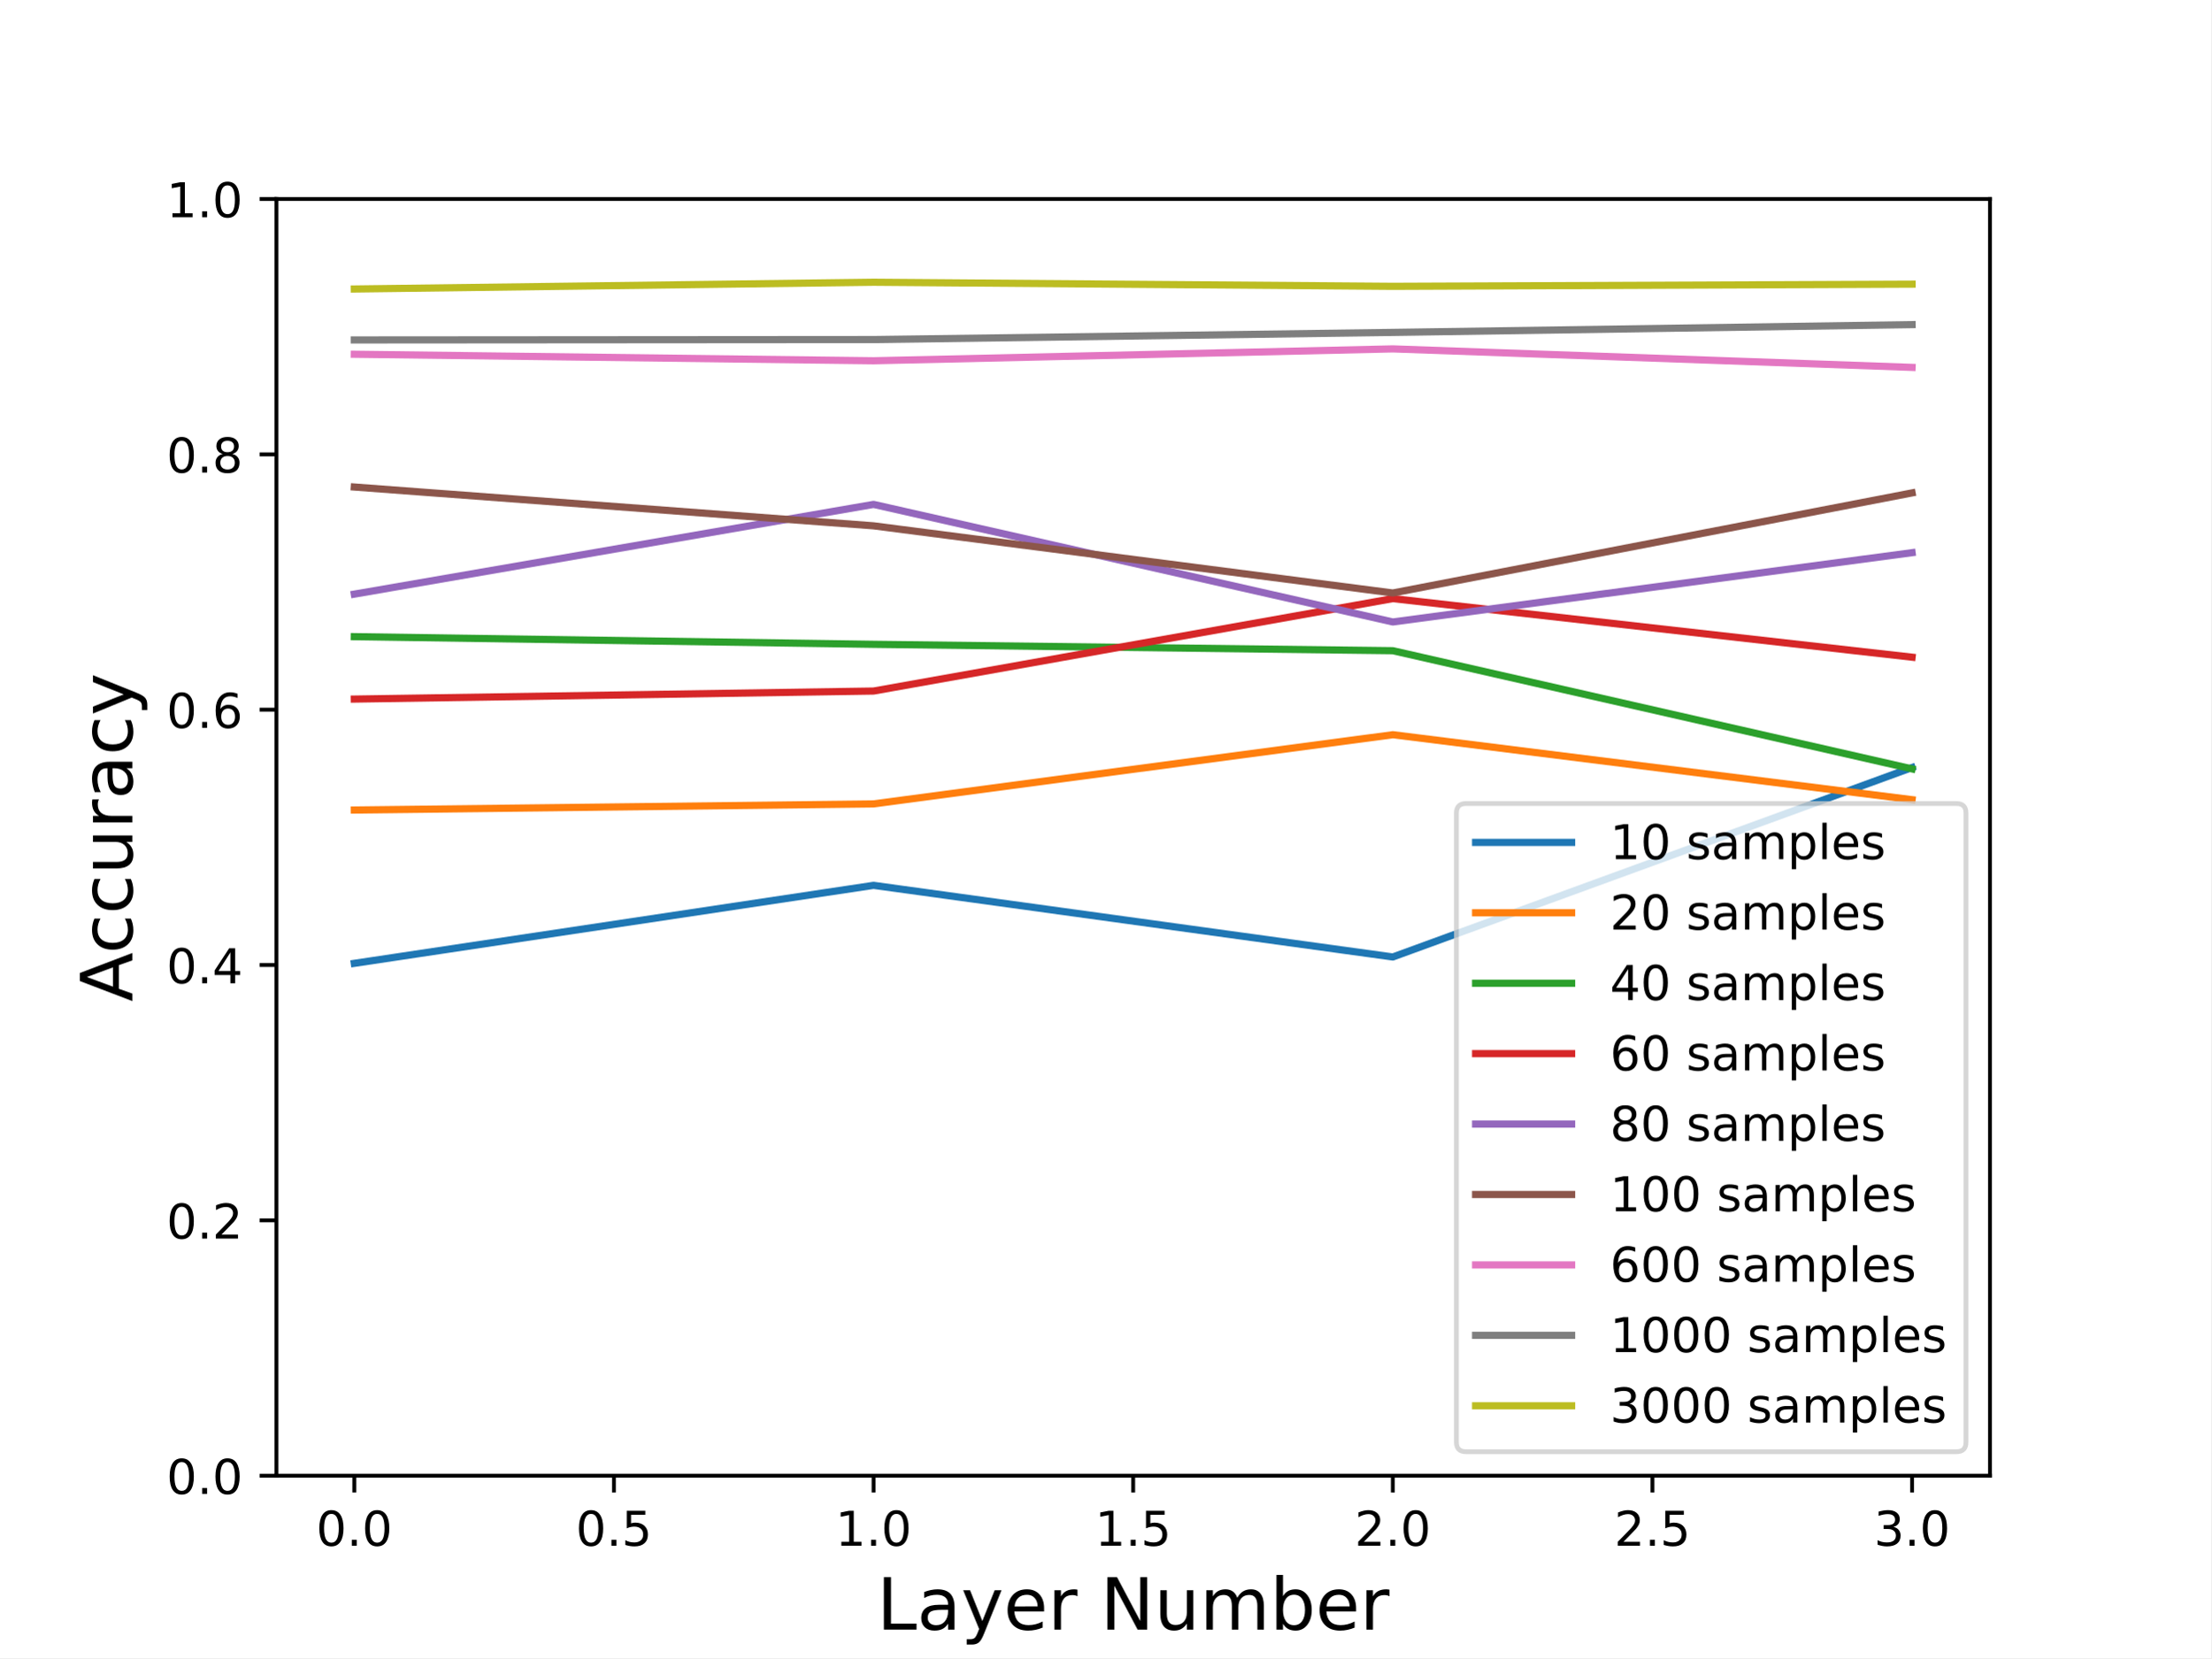
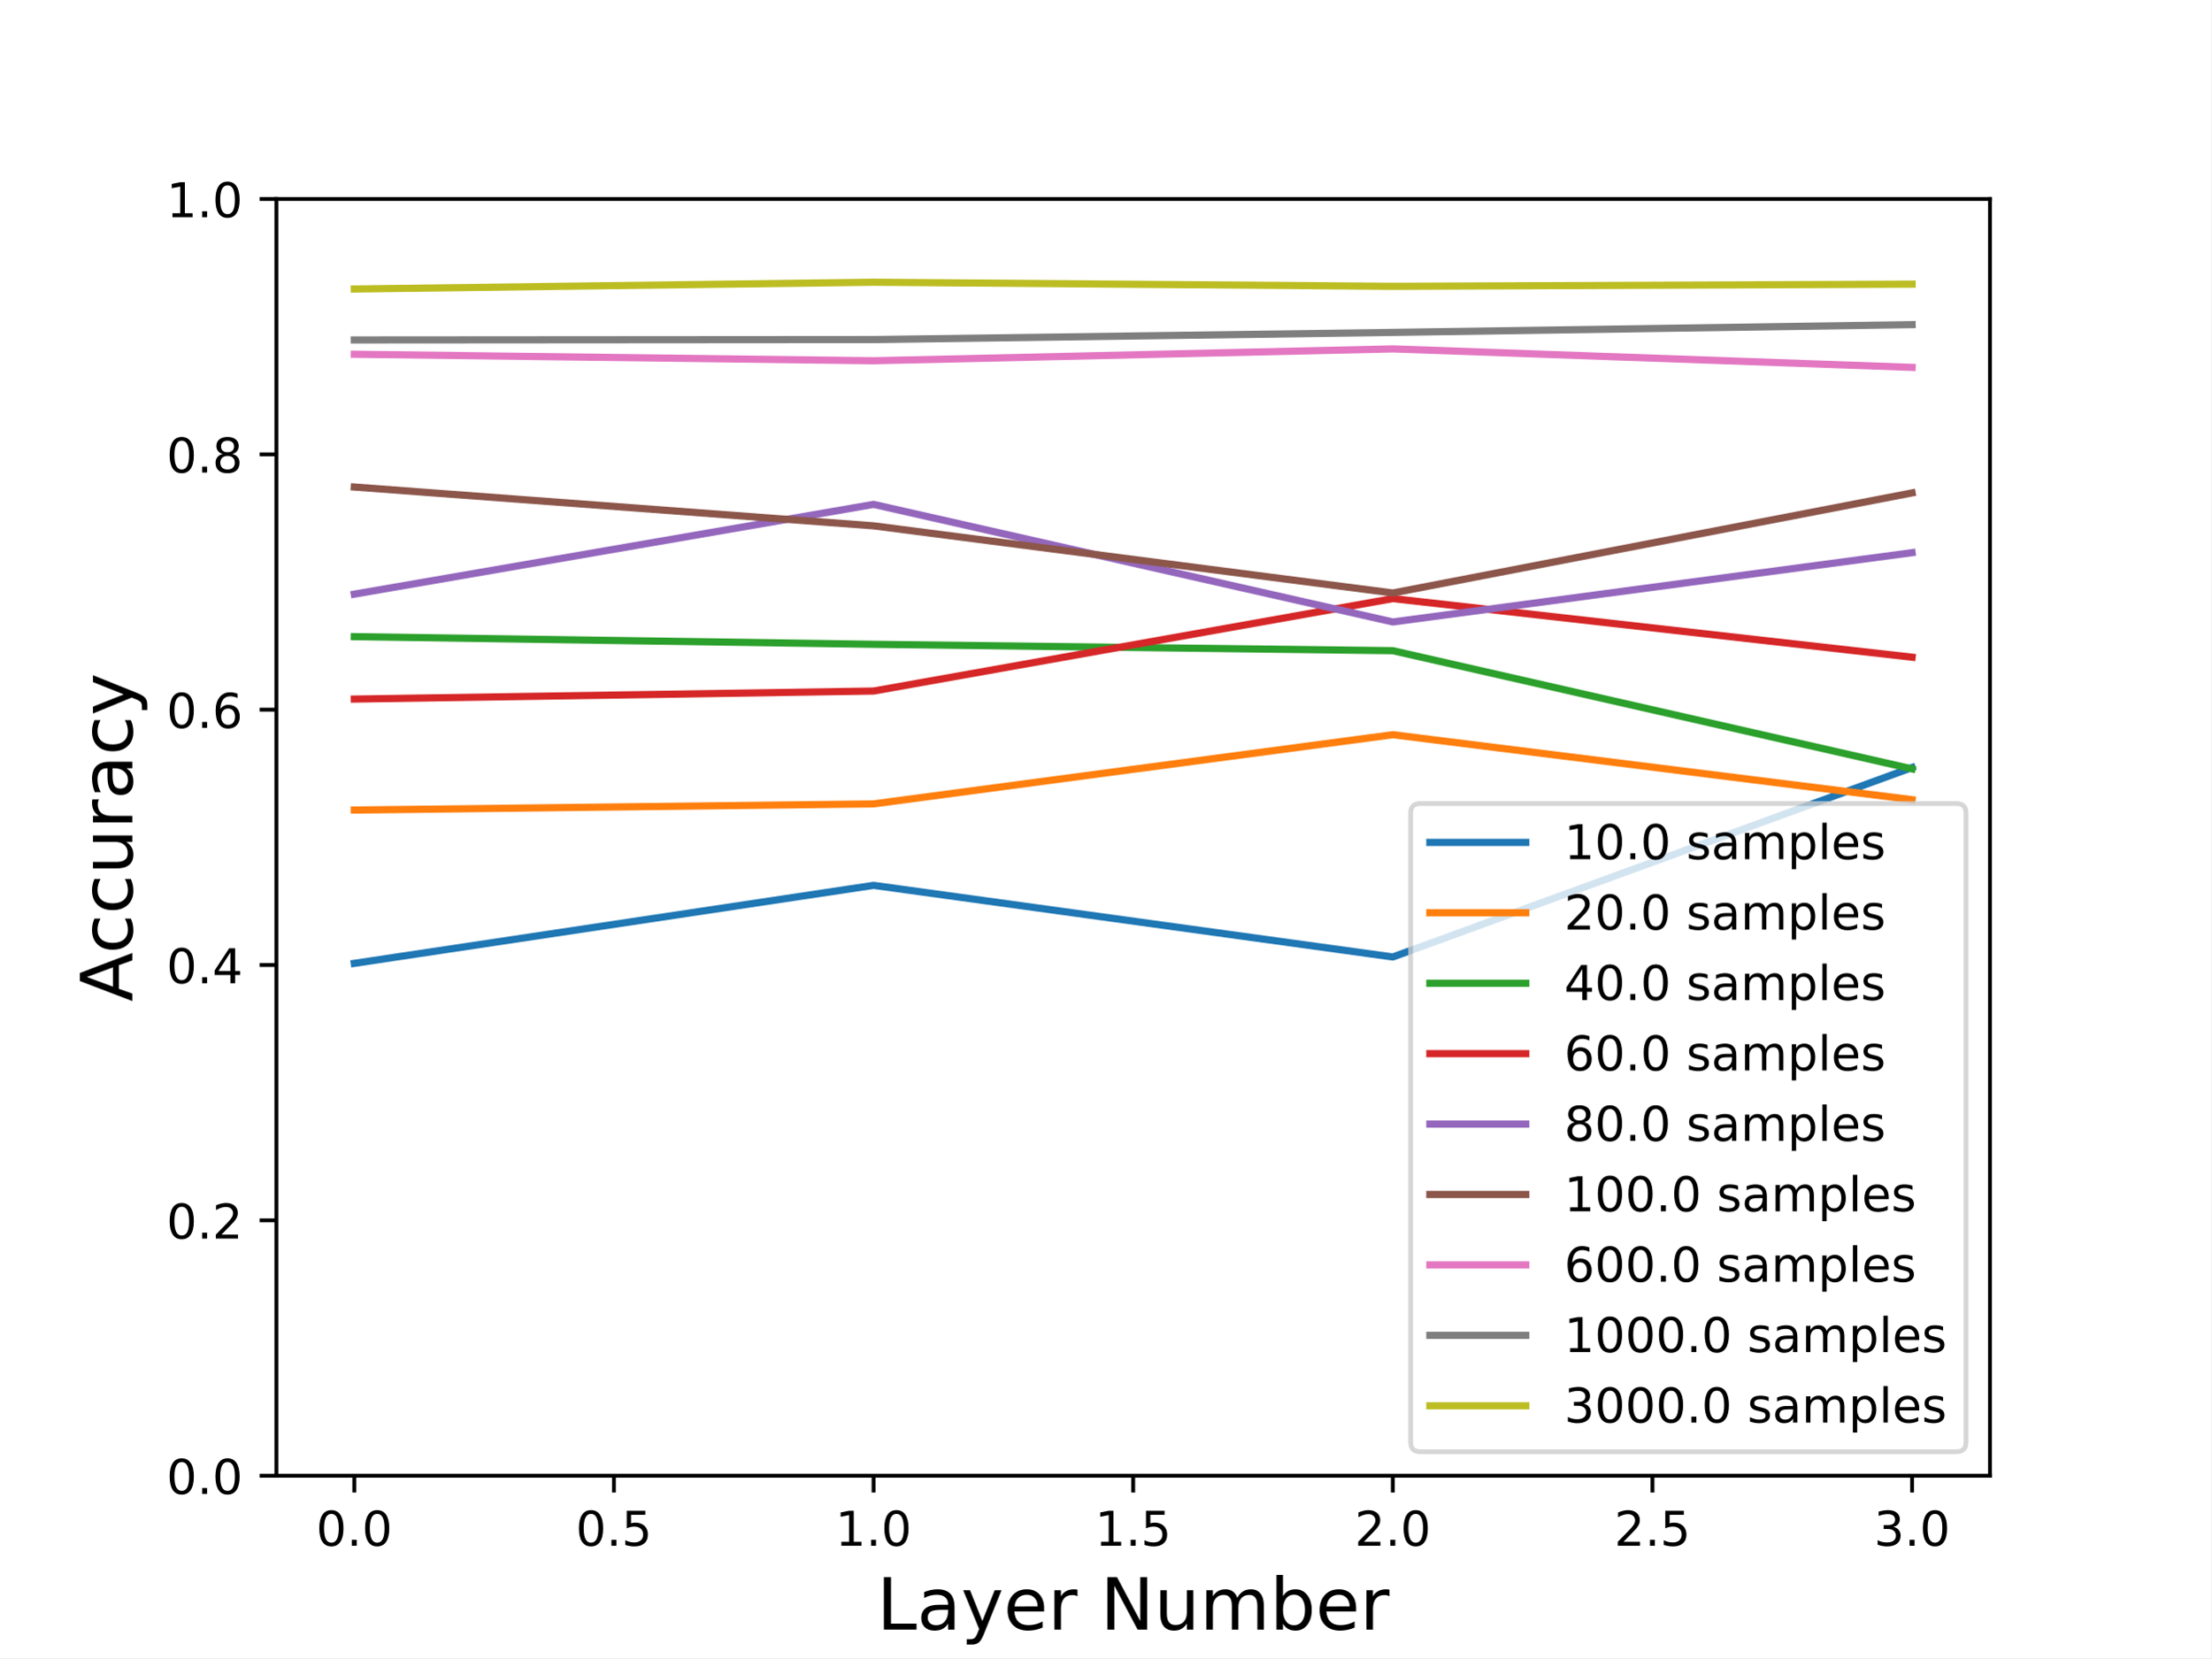
<svg xmlns="http://www.w3.org/2000/svg" xmlns:xlink="http://www.w3.org/1999/xlink" height="345.6pt" version="1.1" viewBox="0 0 460.8 345.6" width="460.8pt">
  <defs>
    <style type="text/css">*{stroke-linecap:butt;stroke-linejoin:round;}</style>
  </defs>
  <g id="figure_1">
    <g id="patch_1">
      <path d="M 0 345.6  L 460.8 345.6  L 460.8 0  L 0 0  z " style="fill:#ffffff;" />
    </g>
    <g id="axes_1">
      <g id="patch_2">
        <path d="M 57.6 307.584  L 414.72 307.584  L 414.72 41.472  L 57.6 41.472  z " style="fill:#ffffff;" />
      </g>
      <g id="matplotlib.axis_1">
        <g id="xtick_1">
          <g id="line2d_1">
            <defs>
-               <path d="M 0 0  L 0 3.5  " id="m802474b067" style="stroke:#000000;stroke-width:0.8;" />
+               <path d="M 0 0  L 0 3.5  " id="m9612e6f8e9" style="stroke:#000000;stroke-width:0.8;" />
            </defs>
            <g>
-               <use style="stroke:#000000;stroke-width:0.8;" x="73.833" xlink:href="#m802474b067" y="307.584" />
+               <use style="stroke:#000000;stroke-width:0.8;" x="73.833" xlink:href="#m9612e6f8e9" y="307.584" />
            </g>
          </g>
          <g id="text_1">
            <g transform="translate(65.88116 322.1824)scale(0.1 -0.1)">
              <defs>
                <path d="M 2034 4250  Q 1547 4250 1301 3770  Q 1056 3291 1056 2328  Q 1056 1369 1301 889  Q 1547 409 2034 409  Q 2525 409 2770 889  Q 3016 1369 3016 2328  Q 3016 3291 2770 3770  Q 2525 4250 2034 4250  z M 2034 4750  Q 2819 4750 3233 4129  Q 3647 3509 3647 2328  Q 3647 1150 3233 529  Q 2819 -91 2034 -91  Q 1250 -91 836 529  Q 422 1150 422 2328  Q 422 3509 836 4129  Q 1250 4750 2034 4750  z " id="DejaVuSans-30" transform="scale(0.015625)" />
                <path d="M 684 794  L 1344 794  L 1344 0  L 684 0  L 684 794  z " id="DejaVuSans-2e" transform="scale(0.015625)" />
              </defs>
              <use xlink:href="#DejaVuSans-30" />
              <use x="63.623" xlink:href="#DejaVuSans-2e" />
              <use x="95.41" xlink:href="#DejaVuSans-30" />
            </g>
          </g>
        </g>
        <g id="xtick_2">
          <g id="line2d_2">
            <g>
-               <use style="stroke:#000000;stroke-width:0.8;" x="127.942" xlink:href="#m802474b067" y="307.584" />
+               <use style="stroke:#000000;stroke-width:0.8;" x="127.942" xlink:href="#m9612e6f8e9" y="307.584" />
            </g>
          </g>
          <g id="text_2">
            <g transform="translate(119.9903 322.1824)scale(0.1 -0.1)">
              <defs>
                <path d="M 691 4666  L 3169 4666  L 3169 4134  L 1269 4134  L 1269 2991  Q 1406 3038 1543 3061  Q 1681 3084 1819 3084  Q 2600 3084 3056 2656  Q 3513 2228 3513 1497  Q 3513 744 3044 326  Q 2575 -91 1722 -91  Q 1428 -91 1123 -41  Q 819 9 494 109  L 494 744  Q 775 591 1075 516  Q 1375 441 1709 441  Q 2250 441 2565 725  Q 2881 1009 2881 1497  Q 2881 1984 2565 2268  Q 2250 2553 1709 2553  Q 1456 2553 1204 2497  Q 953 2441 691 2322  L 691 4666  z " id="DejaVuSans-35" transform="scale(0.015625)" />
              </defs>
              <use xlink:href="#DejaVuSans-30" />
              <use x="63.623" xlink:href="#DejaVuSans-2e" />
              <use x="95.41" xlink:href="#DejaVuSans-35" />
            </g>
          </g>
        </g>
        <g id="xtick_3">
          <g id="line2d_3">
            <g>
-               <use style="stroke:#000000;stroke-width:0.8;" x="182.051" xlink:href="#m802474b067" y="307.584" />
+               <use style="stroke:#000000;stroke-width:0.8;" x="182.051" xlink:href="#m9612e6f8e9" y="307.584" />
            </g>
          </g>
          <g id="text_3">
            <g transform="translate(174.0993 322.1824)scale(0.1 -0.1)">
              <defs>
                <path d="M 794 531  L 1825 531  L 1825 4091  L 703 3866  L 703 4441  L 1819 4666  L 2450 4666  L 2450 531  L 3481 531  L 3481 0  L 794 0  L 794 531  z " id="DejaVuSans-31" transform="scale(0.015625)" />
              </defs>
              <use xlink:href="#DejaVuSans-31" />
              <use x="63.623" xlink:href="#DejaVuSans-2e" />
              <use x="95.41" xlink:href="#DejaVuSans-30" />
            </g>
          </g>
        </g>
        <g id="xtick_4">
          <g id="line2d_4">
            <g>
-               <use style="stroke:#000000;stroke-width:0.8;" x="236.16" xlink:href="#m802474b067" y="307.584" />
+               <use style="stroke:#000000;stroke-width:0.8;" x="236.16" xlink:href="#m9612e6f8e9" y="307.584" />
            </g>
          </g>
          <g id="text_4">
            <g transform="translate(228.2084 322.1824)scale(0.1 -0.1)">
              <use xlink:href="#DejaVuSans-31" />
              <use x="63.623" xlink:href="#DejaVuSans-2e" />
              <use x="95.41" xlink:href="#DejaVuSans-35" />
            </g>
          </g>
        </g>
        <g id="xtick_5">
          <g id="line2d_5">
            <g>
-               <use style="stroke:#000000;stroke-width:0.8;" x="290.269" xlink:href="#m802474b067" y="307.584" />
+               <use style="stroke:#000000;stroke-width:0.8;" x="290.269" xlink:href="#m9612e6f8e9" y="307.584" />
            </g>
          </g>
          <g id="text_5">
            <g transform="translate(282.3175 322.1824)scale(0.1 -0.1)">
              <defs>
                <path d="M 1228 531  L 3431 531  L 3431 0  L 469 0  L 469 531  Q 828 903 1448 1529  Q 2069 2156 2228 2338  Q 2531 2678 2651 2914  Q 2772 3150 2772 3378  Q 2772 3750 2511 3984  Q 2250 4219 1831 4219  Q 1534 4219 1204 4116  Q 875 4013 500 3803  L 500 4441  Q 881 4594 1212 4672  Q 1544 4750 1819 4750  Q 2544 4750 2975 4387  Q 3406 4025 3406 3419  Q 3406 3131 3298 2873  Q 3191 2616 2906 2266  Q 2828 2175 2409 1742  Q 1991 1309 1228 531  z " id="DejaVuSans-32" transform="scale(0.015625)" />
              </defs>
              <use xlink:href="#DejaVuSans-32" />
              <use x="63.623" xlink:href="#DejaVuSans-2e" />
              <use x="95.41" xlink:href="#DejaVuSans-30" />
            </g>
          </g>
        </g>
        <g id="xtick_6">
          <g id="line2d_6">
            <g>
-               <use style="stroke:#000000;stroke-width:0.8;" x="344.378" xlink:href="#m802474b067" y="307.584" />
+               <use style="stroke:#000000;stroke-width:0.8;" x="344.378" xlink:href="#m9612e6f8e9" y="307.584" />
            </g>
          </g>
          <g id="text_6">
            <g transform="translate(336.4266 322.1824)scale(0.1 -0.1)">
              <use xlink:href="#DejaVuSans-32" />
              <use x="63.623" xlink:href="#DejaVuSans-2e" />
              <use x="95.41" xlink:href="#DejaVuSans-35" />
            </g>
          </g>
        </g>
        <g id="xtick_7">
          <g id="line2d_7">
            <g>
-               <use style="stroke:#000000;stroke-width:0.8;" x="398.487" xlink:href="#m802474b067" y="307.584" />
+               <use style="stroke:#000000;stroke-width:0.8;" x="398.487" xlink:href="#m9612e6f8e9" y="307.584" />
            </g>
          </g>
          <g id="text_7">
            <g transform="translate(390.5357 322.1824)scale(0.1 -0.1)">
              <defs>
                <path d="M 2597 2516  Q 3050 2419 3304 2112  Q 3559 1806 3559 1356  Q 3559 666 3084 287  Q 2609 -91 1734 -91  Q 1441 -91 1130 -33  Q 819 25 488 141  L 488 750  Q 750 597 1062 519  Q 1375 441 1716 441  Q 2309 441 2620 675  Q 2931 909 2931 1356  Q 2931 1769 2642 2001  Q 2353 2234 1838 2234  L 1294 2234  L 1294 2753  L 1863 2753  Q 2328 2753 2575 2939  Q 2822 3125 2822 3475  Q 2822 3834 2567 4026  Q 2313 4219 1838 4219  Q 1578 4219 1281 4162  Q 984 4106 628 3988  L 628 4550  Q 988 4650 1302 4700  Q 1616 4750 1894 4750  Q 2613 4750 3031 4423  Q 3450 4097 3450 3541  Q 3450 3153 3228 2886  Q 3006 2619 2597 2516  z " id="DejaVuSans-33" transform="scale(0.015625)" />
              </defs>
              <use xlink:href="#DejaVuSans-33" />
              <use x="63.623" xlink:href="#DejaVuSans-2e" />
              <use x="95.41" xlink:href="#DejaVuSans-30" />
            </g>
          </g>
        </g>
        <g id="text_8">
          <g transform="translate(182.7354 339.6598)scale(0.15 -0.15)">
            <defs>
              <path d="M 628 4666  L 1259 4666  L 1259 531  L 3531 531  L 3531 0  L 628 0  L 628 4666  z " id="DejaVuSans-4c" transform="scale(0.015625)" />
              <path d="M 2194 1759  Q 1497 1759 1228 1600  Q 959 1441 959 1056  Q 959 750 1161 570  Q 1363 391 1709 391  Q 2188 391 2477 730  Q 2766 1069 2766 1631  L 2766 1759  L 2194 1759  z M 3341 1997  L 3341 0  L 2766 0  L 2766 531  Q 2569 213 2275 61  Q 1981 -91 1556 -91  Q 1019 -91 701 211  Q 384 513 384 1019  Q 384 1609 779 1909  Q 1175 2209 1959 2209  L 2766 2209  L 2766 2266  Q 2766 2663 2505 2880  Q 2244 3097 1772 3097  Q 1472 3097 1187 3025  Q 903 2953 641 2809  L 641 3341  Q 956 3463 1253 3523  Q 1550 3584 1831 3584  Q 2591 3584 2966 3190  Q 3341 2797 3341 1997  z " id="DejaVuSans-61" transform="scale(0.015625)" />
              <path d="M 2059 -325  Q 1816 -950 1584 -1140  Q 1353 -1331 966 -1331  L 506 -1331  L 506 -850  L 844 -850  Q 1081 -850 1212 -737  Q 1344 -625 1503 -206  L 1606 56  L 191 3500  L 800 3500  L 1894 763  L 2988 3500  L 3597 3500  L 2059 -325  z " id="DejaVuSans-79" transform="scale(0.015625)" />
              <path d="M 3597 1894  L 3597 1613  L 953 1613  Q 991 1019 1311 708  Q 1631 397 2203 397  Q 2534 397 2845 478  Q 3156 559 3463 722  L 3463 178  Q 3153 47 2828 -22  Q 2503 -91 2169 -91  Q 1331 -91 842 396  Q 353 884 353 1716  Q 353 2575 817 3079  Q 1281 3584 2069 3584  Q 2775 3584 3186 3129  Q 3597 2675 3597 1894  z M 3022 2063  Q 3016 2534 2758 2815  Q 2500 3097 2075 3097  Q 1594 3097 1305 2825  Q 1016 2553 972 2059  L 3022 2063  z " id="DejaVuSans-65" transform="scale(0.015625)" />
              <path d="M 2631 2963  Q 2534 3019 2420 3045  Q 2306 3072 2169 3072  Q 1681 3072 1420 2755  Q 1159 2438 1159 1844  L 1159 0  L 581 0  L 581 3500  L 1159 3500  L 1159 2956  Q 1341 3275 1631 3429  Q 1922 3584 2338 3584  Q 2397 3584 2469 3576  Q 2541 3569 2628 3553  L 2631 2963  z " id="DejaVuSans-72" transform="scale(0.015625)" />
              <path id="DejaVuSans-20" transform="scale(0.015625)" />
              <path d="M 628 4666  L 1478 4666  L 3547 763  L 3547 4666  L 4159 4666  L 4159 0  L 3309 0  L 1241 3903  L 1241 0  L 628 0  L 628 4666  z " id="DejaVuSans-4e" transform="scale(0.015625)" />
              <path d="M 544 1381  L 544 3500  L 1119 3500  L 1119 1403  Q 1119 906 1312 657  Q 1506 409 1894 409  Q 2359 409 2629 706  Q 2900 1003 2900 1516  L 2900 3500  L 3475 3500  L 3475 0  L 2900 0  L 2900 538  Q 2691 219 2414 64  Q 2138 -91 1772 -91  Q 1169 -91 856 284  Q 544 659 544 1381  z M 1991 3584  L 1991 3584  z " id="DejaVuSans-75" transform="scale(0.015625)" />
              <path d="M 3328 2828  Q 3544 3216 3844 3400  Q 4144 3584 4550 3584  Q 5097 3584 5394 3201  Q 5691 2819 5691 2113  L 5691 0  L 5113 0  L 5113 2094  Q 5113 2597 4934 2840  Q 4756 3084 4391 3084  Q 3944 3084 3684 2787  Q 3425 2491 3425 1978  L 3425 0  L 2847 0  L 2847 2094  Q 2847 2600 2669 2842  Q 2491 3084 2119 3084  Q 1678 3084 1418 2786  Q 1159 2488 1159 1978  L 1159 0  L 581 0  L 581 3500  L 1159 3500  L 1159 2956  Q 1356 3278 1631 3431  Q 1906 3584 2284 3584  Q 2666 3584 2933 3390  Q 3200 3197 3328 2828  z " id="DejaVuSans-6d" transform="scale(0.015625)" />
              <path d="M 3116 1747  Q 3116 2381 2855 2742  Q 2594 3103 2138 3103  Q 1681 3103 1420 2742  Q 1159 2381 1159 1747  Q 1159 1113 1420 752  Q 1681 391 2138 391  Q 2594 391 2855 752  Q 3116 1113 3116 1747  z M 1159 2969  Q 1341 3281 1617 3432  Q 1894 3584 2278 3584  Q 2916 3584 3314 3078  Q 3713 2572 3713 1747  Q 3713 922 3314 415  Q 2916 -91 2278 -91  Q 1894 -91 1617 61  Q 1341 213 1159 525  L 1159 0  L 581 0  L 581 4863  L 1159 4863  L 1159 2969  z " id="DejaVuSans-62" transform="scale(0.015625)" />
            </defs>
            <use xlink:href="#DejaVuSans-4c" />
            <use x="55.713" xlink:href="#DejaVuSans-61" />
            <use x="116.992" xlink:href="#DejaVuSans-79" />
            <use x="176.172" xlink:href="#DejaVuSans-65" />
            <use x="237.695" xlink:href="#DejaVuSans-72" />
            <use x="278.809" xlink:href="#DejaVuSans-20" />
            <use x="310.596" xlink:href="#DejaVuSans-4e" />
            <use x="385.4" xlink:href="#DejaVuSans-75" />
            <use x="448.779" xlink:href="#DejaVuSans-6d" />
            <use x="546.191" xlink:href="#DejaVuSans-62" />
            <use x="609.668" xlink:href="#DejaVuSans-65" />
            <use x="671.191" xlink:href="#DejaVuSans-72" />
          </g>
        </g>
      </g>
      <g id="matplotlib.axis_2">
        <g id="ytick_1">
          <g id="line2d_8">
            <defs>
-               <path d="M 0 0  L -3.5 0  " id="m8d16a98397" style="stroke:#000000;stroke-width:0.8;" />
+               <path d="M 0 0  L -3.5 0  " id="me370190256" style="stroke:#000000;stroke-width:0.8;" />
            </defs>
            <g>
-               <use style="stroke:#000000;stroke-width:0.8;" x="57.6" xlink:href="#m8d16a98397" y="307.584" />
+               <use style="stroke:#000000;stroke-width:0.8;" x="57.6" xlink:href="#me370190256" y="307.584" />
            </g>
          </g>
          <g id="text_9">
            <g transform="translate(34.69687 311.3832)scale(0.1 -0.1)">
              <use xlink:href="#DejaVuSans-30" />
              <use x="63.623" xlink:href="#DejaVuSans-2e" />
              <use x="95.41" xlink:href="#DejaVuSans-30" />
            </g>
          </g>
        </g>
        <g id="ytick_2">
          <g id="line2d_9">
            <g>
-               <use style="stroke:#000000;stroke-width:0.8;" x="57.6" xlink:href="#m8d16a98397" y="254.362" />
+               <use style="stroke:#000000;stroke-width:0.8;" x="57.6" xlink:href="#me370190256" y="254.362" />
            </g>
          </g>
          <g id="text_10">
            <g transform="translate(34.69687 258.1608)scale(0.1 -0.1)">
              <use xlink:href="#DejaVuSans-30" />
              <use x="63.623" xlink:href="#DejaVuSans-2e" />
              <use x="95.41" xlink:href="#DejaVuSans-32" />
            </g>
          </g>
        </g>
        <g id="ytick_3">
          <g id="line2d_10">
            <g>
-               <use style="stroke:#000000;stroke-width:0.8;" x="57.6" xlink:href="#m8d16a98397" y="201.139" />
+               <use style="stroke:#000000;stroke-width:0.8;" x="57.6" xlink:href="#me370190256" y="201.139" />
            </g>
          </g>
          <g id="text_11">
            <g transform="translate(34.69687 204.9384)scale(0.1 -0.1)">
              <defs>
                <path d="M 2419 4116  L 825 1625  L 2419 1625  L 2419 4116  z M 2253 4666  L 3047 4666  L 3047 1625  L 3713 1625  L 3713 1100  L 3047 1100  L 3047 0  L 2419 0  L 2419 1100  L 313 1100  L 313 1709  L 2253 4666  z " id="DejaVuSans-34" transform="scale(0.015625)" />
              </defs>
              <use xlink:href="#DejaVuSans-30" />
              <use x="63.623" xlink:href="#DejaVuSans-2e" />
              <use x="95.41" xlink:href="#DejaVuSans-34" />
            </g>
          </g>
        </g>
        <g id="ytick_4">
          <g id="line2d_11">
            <g>
-               <use style="stroke:#000000;stroke-width:0.8;" x="57.6" xlink:href="#m8d16a98397" y="147.917" />
+               <use style="stroke:#000000;stroke-width:0.8;" x="57.6" xlink:href="#me370190256" y="147.917" />
            </g>
          </g>
          <g id="text_12">
            <g transform="translate(34.69687 151.716)scale(0.1 -0.1)">
              <defs>
                <path d="M 2113 2584  Q 1688 2584 1439 2293  Q 1191 2003 1191 1497  Q 1191 994 1439 701  Q 1688 409 2113 409  Q 2538 409 2786 701  Q 3034 994 3034 1497  Q 3034 2003 2786 2293  Q 2538 2584 2113 2584  z M 3366 4563  L 3366 3988  Q 3128 4100 2886 4159  Q 2644 4219 2406 4219  Q 1781 4219 1451 3797  Q 1122 3375 1075 2522  Q 1259 2794 1537 2939  Q 1816 3084 2150 3084  Q 2853 3084 3261 2657  Q 3669 2231 3669 1497  Q 3669 778 3244 343  Q 2819 -91 2113 -91  Q 1303 -91 875 529  Q 447 1150 447 2328  Q 447 3434 972 4092  Q 1497 4750 2381 4750  Q 2619 4750 2861 4703  Q 3103 4656 3366 4563  z " id="DejaVuSans-36" transform="scale(0.015625)" />
              </defs>
              <use xlink:href="#DejaVuSans-30" />
              <use x="63.623" xlink:href="#DejaVuSans-2e" />
              <use x="95.41" xlink:href="#DejaVuSans-36" />
            </g>
          </g>
        </g>
        <g id="ytick_5">
          <g id="line2d_12">
            <g>
-               <use style="stroke:#000000;stroke-width:0.8;" x="57.6" xlink:href="#m8d16a98397" y="94.694" />
+               <use style="stroke:#000000;stroke-width:0.8;" x="57.6" xlink:href="#me370190256" y="94.694" />
            </g>
          </g>
          <g id="text_13">
            <g transform="translate(34.69687 98.49362)scale(0.1 -0.1)">
              <defs>
                <path d="M 2034 2216  Q 1584 2216 1326 1975  Q 1069 1734 1069 1313  Q 1069 891 1326 650  Q 1584 409 2034 409  Q 2484 409 2743 651  Q 3003 894 3003 1313  Q 3003 1734 2745 1975  Q 2488 2216 2034 2216  z M 1403 2484  Q 997 2584 770 2862  Q 544 3141 544 3541  Q 544 4100 942 4425  Q 1341 4750 2034 4750  Q 2731 4750 3128 4425  Q 3525 4100 3525 3541  Q 3525 3141 3298 2862  Q 3072 2584 2669 2484  Q 3125 2378 3379 2068  Q 3634 1759 3634 1313  Q 3634 634 3220 271  Q 2806 -91 2034 -91  Q 1263 -91 848 271  Q 434 634 434 1313  Q 434 1759 690 2068  Q 947 2378 1403 2484  z M 1172 3481  Q 1172 3119 1398 2916  Q 1625 2713 2034 2713  Q 2441 2713 2670 2916  Q 2900 3119 2900 3481  Q 2900 3844 2670 4047  Q 2441 4250 2034 4250  Q 1625 4250 1398 4047  Q 1172 3844 1172 3481  z " id="DejaVuSans-38" transform="scale(0.015625)" />
              </defs>
              <use xlink:href="#DejaVuSans-30" />
              <use x="63.623" xlink:href="#DejaVuSans-2e" />
              <use x="95.41" xlink:href="#DejaVuSans-38" />
            </g>
          </g>
        </g>
        <g id="ytick_6">
          <g id="line2d_13">
            <g>
-               <use style="stroke:#000000;stroke-width:0.8;" x="57.6" xlink:href="#m8d16a98397" y="41.472" />
+               <use style="stroke:#000000;stroke-width:0.8;" x="57.6" xlink:href="#me370190256" y="41.472" />
            </g>
          </g>
          <g id="text_14">
            <g transform="translate(34.69687 45.27122)scale(0.1 -0.1)">
              <use xlink:href="#DejaVuSans-31" />
              <use x="63.623" xlink:href="#DejaVuSans-2e" />
              <use x="95.41" xlink:href="#DejaVuSans-30" />
            </g>
          </g>
        </g>
        <g id="text_15">
          <g transform="translate(27.57734 208.7702)rotate(-90)scale(0.15 -0.15)">
            <defs>
              <path d="M 2188 4044  L 1331 1722  L 3047 1722  L 2188 4044  z M 1831 4666  L 2547 4666  L 4325 0  L 3669 0  L 3244 1197  L 1141 1197  L 716 0  L 50 0  L 1831 4666  z " id="DejaVuSans-41" transform="scale(0.015625)" />
              <path d="M 3122 3366  L 3122 2828  Q 2878 2963 2633 3030  Q 2388 3097 2138 3097  Q 1578 3097 1268 2742  Q 959 2388 959 1747  Q 959 1106 1268 751  Q 1578 397 2138 397  Q 2388 397 2633 464  Q 2878 531 3122 666  L 3122 134  Q 2881 22 2623 -34  Q 2366 -91 2075 -91  Q 1284 -91 818 406  Q 353 903 353 1747  Q 353 2603 823 3093  Q 1294 3584 2113 3584  Q 2378 3584 2631 3529  Q 2884 3475 3122 3366  z " id="DejaVuSans-63" transform="scale(0.015625)" />
            </defs>
            <use xlink:href="#DejaVuSans-41" />
            <use x="66.658" xlink:href="#DejaVuSans-63" />
            <use x="121.639" xlink:href="#DejaVuSans-63" />
            <use x="176.619" xlink:href="#DejaVuSans-75" />
            <use x="239.998" xlink:href="#DejaVuSans-72" />
            <use x="281.111" xlink:href="#DejaVuSans-61" />
            <use x="342.391" xlink:href="#DejaVuSans-63" />
            <use x="397.371" xlink:href="#DejaVuSans-79" />
          </g>
        </g>
      </g>
      <g id="line2d_14">
-         <path clip-path="url(#p55c1422fd9)" d="M 73.833 200.793  L 182.051 184.534  L 290.269 199.463  L 398.487 159.972  " style="fill:none;stroke:#1f77b4;stroke-linecap:square;stroke-width:1.5;" />
+         <path clip-path="url(#p159af75328)" d="M 73.833 200.793  L 182.051 184.534  L 290.269 199.463  L 398.487 159.972  " style="fill:none;stroke:#1f77b4;stroke-linecap:square;stroke-width:1.5;" />
      </g>
      <g id="line2d_15">
-         <path clip-path="url(#p55c1422fd9)" d="M 73.833 168.833  L 182.051 167.556  L 290.269 153.133  L 398.487 166.678  " style="fill:none;stroke:#ff7f0e;stroke-linecap:square;stroke-width:1.5;" />
+         <path clip-path="url(#p159af75328)" d="M 73.833 168.833  L 182.051 167.556  L 290.269 153.133  L 398.487 166.678  " style="fill:none;stroke:#ff7f0e;stroke-linecap:square;stroke-width:1.5;" />
      </g>
      <g id="line2d_16">
-         <path clip-path="url(#p55c1422fd9)" d="M 73.833 132.695  L 182.051 134.292  L 290.269 135.622  L 398.487 160.264  " style="fill:none;stroke:#2ca02c;stroke-linecap:square;stroke-width:1.5;" />
+         <path clip-path="url(#p159af75328)" d="M 73.833 132.695  L 182.051 134.292  L 290.269 135.622  L 398.487 160.264  " style="fill:none;stroke:#2ca02c;stroke-linecap:square;stroke-width:1.5;" />
      </g>
      <g id="line2d_17">
-         <path clip-path="url(#p55c1422fd9)" d="M 73.833 145.708  L 182.051 144.032  L 290.269 124.765  L 398.487 136.98  " style="fill:none;stroke:#d62728;stroke-linecap:square;stroke-width:1.5;" />
+         <path clip-path="url(#p159af75328)" d="M 73.833 145.708  L 182.051 144.032  L 290.269 124.765  L 398.487 136.98  " style="fill:none;stroke:#d62728;stroke-linecap:square;stroke-width:1.5;" />
      </g>
      <g id="line2d_18">
-         <path clip-path="url(#p55c1422fd9)" d="M 73.833 123.834  L 182.051 105.126  L 290.269 129.635  L 398.487 115.185  " style="fill:none;stroke:#9467bd;stroke-linecap:square;stroke-width:1.5;" />
+         <path clip-path="url(#p159af75328)" d="M 73.833 123.834  L 182.051 105.126  L 290.269 129.635  L 398.487 115.185  " style="fill:none;stroke:#9467bd;stroke-linecap:square;stroke-width:1.5;" />
      </g>
      <g id="line2d_19">
-         <path clip-path="url(#p55c1422fd9)" d="M 73.833 101.507  L 182.051 109.597  L 290.269 123.594  L 398.487 102.731  " style="fill:none;stroke:#8c564b;stroke-linecap:square;stroke-width:1.5;" />
+         <path clip-path="url(#p159af75328)" d="M 73.833 101.507  L 182.051 109.597  L 290.269 123.594  L 398.487 102.731  " style="fill:none;stroke:#8c564b;stroke-linecap:square;stroke-width:1.5;" />
      </g>
      <g id="line2d_20">
-         <path clip-path="url(#p55c1422fd9)" d="M 73.833 73.831  L 182.051 75.188  L 290.269 72.714  L 398.487 76.572  " style="fill:none;stroke:#e377c2;stroke-linecap:square;stroke-width:1.5;" />
+         <path clip-path="url(#p159af75328)" d="M 73.833 73.831  L 182.051 75.188  L 290.269 72.714  L 398.487 76.572  " style="fill:none;stroke:#e377c2;stroke-linecap:square;stroke-width:1.5;" />
      </g>
      <g id="line2d_21">
-         <path clip-path="url(#p55c1422fd9)" d="M 73.833 70.851  L 182.051 70.771  L 290.269 69.281  L 398.487 67.657  " style="fill:none;stroke:#7f7f7f;stroke-linecap:square;stroke-width:1.5;" />
+         <path clip-path="url(#p159af75328)" d="M 73.833 70.851  L 182.051 70.771  L 290.269 69.281  L 398.487 67.657  " style="fill:none;stroke:#7f7f7f;stroke-linecap:square;stroke-width:1.5;" />
      </g>
      <g id="line2d_22">
-         <path clip-path="url(#p55c1422fd9)" d="M 73.833 60.233  L 182.051 58.823  L 290.269 59.674  L 398.487 59.222  " style="fill:none;stroke:#bcbd22;stroke-linecap:square;stroke-width:1.5;" />
+         <path clip-path="url(#p159af75328)" d="M 73.833 60.233  L 182.051 58.823  L 290.269 59.674  L 398.487 59.222  " style="fill:none;stroke:#bcbd22;stroke-linecap:square;stroke-width:1.5;" />
      </g>
      <g id="patch_3">
        <path d="M 57.6 307.584  L 57.6 41.472  " style="fill:none;stroke:#000000;stroke-linecap:square;stroke-linejoin:miter;stroke-width:0.8;" />
      </g>
      <g id="patch_4">
        <path d="M 414.72 307.584  L 414.72 41.472  " style="fill:none;stroke:#000000;stroke-linecap:square;stroke-linejoin:miter;stroke-width:0.8;" />
      </g>
      <g id="patch_5">
        <path d="M 57.6 307.584  L 414.72 307.584  " style="fill:none;stroke:#000000;stroke-linecap:square;stroke-linejoin:miter;stroke-width:0.8;" />
      </g>
      <g id="patch_6">
        <path d="M 57.6 41.472  L 414.72 41.472  " style="fill:none;stroke:#000000;stroke-linecap:square;stroke-linejoin:miter;stroke-width:0.8;" />
      </g>
      <g id="legend_1">
        <g id="patch_7">
-           <path d="M 305.525 302.584  L 407.72 302.584  Q 409.72 302.584 409.72 300.584  L 409.72 169.481  Q 409.72 167.481 407.72 167.481  L 305.525 167.481  Q 303.525 167.481 303.525 169.481  L 303.525 300.584  Q 303.525 302.584 305.525 302.584  z " style="fill:#ffffff;opacity:0.8;stroke:#cccccc;stroke-linejoin:miter;" />
+           <path d="M 295.984 302.584  L 407.72 302.584  Q 409.72 302.584 409.72 300.584  L 409.72 169.481  Q 409.72 167.481 407.72 167.481  L 295.984 167.481  Q 293.984 167.481 293.984 169.481  L 293.984 300.584  Q 293.984 302.584 295.984 302.584  z " style="fill:#ffffff;opacity:0.8;stroke:#cccccc;stroke-linejoin:miter;" />
        </g>
        <g id="line2d_23">
-           <path d="M 307.525 175.579  L 327.525 175.579  " style="fill:none;stroke:#1f77b4;stroke-linecap:square;stroke-width:1.5;" />
+           <path d="M 297.984 175.579  L 317.984 175.579  " style="fill:none;stroke:#1f77b4;stroke-linecap:square;stroke-width:1.5;" />
        </g>
        <g id="line2d_24" />
        <g id="text_16">
-           <g transform="translate(335.5247 179.0793)scale(0.1 -0.1)">
+           <g transform="translate(325.9841 179.0793)scale(0.1 -0.1)">
            <defs>
              <path d="M 2834 3397  L 2834 2853  Q 2591 2978 2328 3040  Q 2066 3103 1784 3103  Q 1356 3103 1142 2972  Q 928 2841 928 2578  Q 928 2378 1081 2264  Q 1234 2150 1697 2047  L 1894 2003  Q 2506 1872 2764 1633  Q 3022 1394 3022 966  Q 3022 478 2636 193  Q 2250 -91 1575 -91  Q 1294 -91 989 -36  Q 684 19 347 128  L 347 722  Q 666 556 975 473  Q 1284 391 1588 391  Q 1994 391 2212 530  Q 2431 669 2431 922  Q 2431 1156 2273 1281  Q 2116 1406 1581 1522  L 1381 1569  Q 847 1681 609 1914  Q 372 2147 372 2553  Q 372 3047 722 3315  Q 1072 3584 1716 3584  Q 2034 3584 2315 3537  Q 2597 3491 2834 3397  z " id="DejaVuSans-73" transform="scale(0.015625)" />
              <path d="M 1159 525  L 1159 -1331  L 581 -1331  L 581 3500  L 1159 3500  L 1159 2969  Q 1341 3281 1617 3432  Q 1894 3584 2278 3584  Q 2916 3584 3314 3078  Q 3713 2572 3713 1747  Q 3713 922 3314 415  Q 2916 -91 2278 -91  Q 1894 -91 1617 61  Q 1341 213 1159 525  z M 3116 1747  Q 3116 2381 2855 2742  Q 2594 3103 2138 3103  Q 1681 3103 1420 2742  Q 1159 2381 1159 1747  Q 1159 1113 1420 752  Q 1681 391 2138 391  Q 2594 391 2855 752  Q 3116 1113 3116 1747  z " id="DejaVuSans-70" transform="scale(0.015625)" />
              <path d="M 603 4863  L 1178 4863  L 1178 0  L 603 0  L 603 4863  z " id="DejaVuSans-6c" transform="scale(0.015625)" />
            </defs>
            <use xlink:href="#DejaVuSans-31" />
            <use x="63.623" xlink:href="#DejaVuSans-30" />
-             <use x="127.246" xlink:href="#DejaVuSans-20" />
-             <use x="159.033" xlink:href="#DejaVuSans-73" />
-             <use x="211.133" xlink:href="#DejaVuSans-61" />
-             <use x="272.412" xlink:href="#DejaVuSans-6d" />
-             <use x="369.824" xlink:href="#DejaVuSans-70" />
-             <use x="433.301" xlink:href="#DejaVuSans-6c" />
-             <use x="461.084" xlink:href="#DejaVuSans-65" />
-             <use x="522.607" xlink:href="#DejaVuSans-73" />
+             <use x="127.246" xlink:href="#DejaVuSans-2e" />
+             <use x="159.033" xlink:href="#DejaVuSans-30" />
+             <use x="222.656" xlink:href="#DejaVuSans-20" />
+             <use x="254.443" xlink:href="#DejaVuSans-73" />
+             <use x="306.543" xlink:href="#DejaVuSans-61" />
+             <use x="367.822" xlink:href="#DejaVuSans-6d" />
+             <use x="465.234" xlink:href="#DejaVuSans-70" />
+             <use x="528.711" xlink:href="#DejaVuSans-6c" />
+             <use x="556.494" xlink:href="#DejaVuSans-65" />
+             <use x="618.018" xlink:href="#DejaVuSans-73" />
          </g>
        </g>
        <g id="line2d_25">
-           <path d="M 307.525 190.257  L 327.525 190.257  " style="fill:none;stroke:#ff7f0e;stroke-linecap:square;stroke-width:1.5;" />
+           <path d="M 297.984 190.257  L 317.984 190.257  " style="fill:none;stroke:#ff7f0e;stroke-linecap:square;stroke-width:1.5;" />
        </g>
        <g id="line2d_26" />
        <g id="text_17">
-           <g transform="translate(335.5247 193.7574)scale(0.1 -0.1)">
+           <g transform="translate(325.9841 193.7574)scale(0.1 -0.1)">
            <use xlink:href="#DejaVuSans-32" />
            <use x="63.623" xlink:href="#DejaVuSans-30" />
-             <use x="127.246" xlink:href="#DejaVuSans-20" />
-             <use x="159.033" xlink:href="#DejaVuSans-73" />
-             <use x="211.133" xlink:href="#DejaVuSans-61" />
-             <use x="272.412" xlink:href="#DejaVuSans-6d" />
-             <use x="369.824" xlink:href="#DejaVuSans-70" />
-             <use x="433.301" xlink:href="#DejaVuSans-6c" />
-             <use x="461.084" xlink:href="#DejaVuSans-65" />
-             <use x="522.607" xlink:href="#DejaVuSans-73" />
+             <use x="127.246" xlink:href="#DejaVuSans-2e" />
+             <use x="159.033" xlink:href="#DejaVuSans-30" />
+             <use x="222.656" xlink:href="#DejaVuSans-20" />
+             <use x="254.443" xlink:href="#DejaVuSans-73" />
+             <use x="306.543" xlink:href="#DejaVuSans-61" />
+             <use x="367.822" xlink:href="#DejaVuSans-6d" />
+             <use x="465.234" xlink:href="#DejaVuSans-70" />
+             <use x="528.711" xlink:href="#DejaVuSans-6c" />
+             <use x="556.494" xlink:href="#DejaVuSans-65" />
+             <use x="618.018" xlink:href="#DejaVuSans-73" />
          </g>
        </g>
        <g id="line2d_27">
-           <path d="M 307.525 204.936  L 327.525 204.936  " style="fill:none;stroke:#2ca02c;stroke-linecap:square;stroke-width:1.5;" />
+           <path d="M 297.984 204.936  L 317.984 204.936  " style="fill:none;stroke:#2ca02c;stroke-linecap:square;stroke-width:1.5;" />
        </g>
        <g id="line2d_28" />
        <g id="text_18">
-           <g transform="translate(335.5247 208.4356)scale(0.1 -0.1)">
+           <g transform="translate(325.9841 208.4356)scale(0.1 -0.1)">
            <use xlink:href="#DejaVuSans-34" />
            <use x="63.623" xlink:href="#DejaVuSans-30" />
-             <use x="127.246" xlink:href="#DejaVuSans-20" />
-             <use x="159.033" xlink:href="#DejaVuSans-73" />
-             <use x="211.133" xlink:href="#DejaVuSans-61" />
-             <use x="272.412" xlink:href="#DejaVuSans-6d" />
-             <use x="369.824" xlink:href="#DejaVuSans-70" />
-             <use x="433.301" xlink:href="#DejaVuSans-6c" />
-             <use x="461.084" xlink:href="#DejaVuSans-65" />
-             <use x="522.607" xlink:href="#DejaVuSans-73" />
+             <use x="127.246" xlink:href="#DejaVuSans-2e" />
+             <use x="159.033" xlink:href="#DejaVuSans-30" />
+             <use x="222.656" xlink:href="#DejaVuSans-20" />
+             <use x="254.443" xlink:href="#DejaVuSans-73" />
+             <use x="306.543" xlink:href="#DejaVuSans-61" />
+             <use x="367.822" xlink:href="#DejaVuSans-6d" />
+             <use x="465.234" xlink:href="#DejaVuSans-70" />
+             <use x="528.711" xlink:href="#DejaVuSans-6c" />
+             <use x="556.494" xlink:href="#DejaVuSans-65" />
+             <use x="618.018" xlink:href="#DejaVuSans-73" />
          </g>
        </g>
        <g id="line2d_29">
-           <path d="M 307.525 219.614  L 327.525 219.614  " style="fill:none;stroke:#d62728;stroke-linecap:square;stroke-width:1.5;" />
+           <path d="M 297.984 219.614  L 317.984 219.614  " style="fill:none;stroke:#d62728;stroke-linecap:square;stroke-width:1.5;" />
        </g>
        <g id="line2d_30" />
        <g id="text_19">
-           <g transform="translate(335.5247 223.1137)scale(0.1 -0.1)">
+           <g transform="translate(325.9841 223.1137)scale(0.1 -0.1)">
            <use xlink:href="#DejaVuSans-36" />
            <use x="63.623" xlink:href="#DejaVuSans-30" />
-             <use x="127.246" xlink:href="#DejaVuSans-20" />
-             <use x="159.033" xlink:href="#DejaVuSans-73" />
-             <use x="211.133" xlink:href="#DejaVuSans-61" />
-             <use x="272.412" xlink:href="#DejaVuSans-6d" />
-             <use x="369.824" xlink:href="#DejaVuSans-70" />
-             <use x="433.301" xlink:href="#DejaVuSans-6c" />
-             <use x="461.084" xlink:href="#DejaVuSans-65" />
-             <use x="522.607" xlink:href="#DejaVuSans-73" />
+             <use x="127.246" xlink:href="#DejaVuSans-2e" />
+             <use x="159.033" xlink:href="#DejaVuSans-30" />
+             <use x="222.656" xlink:href="#DejaVuSans-20" />
+             <use x="254.443" xlink:href="#DejaVuSans-73" />
+             <use x="306.543" xlink:href="#DejaVuSans-61" />
+             <use x="367.822" xlink:href="#DejaVuSans-6d" />
+             <use x="465.234" xlink:href="#DejaVuSans-70" />
+             <use x="528.711" xlink:href="#DejaVuSans-6c" />
+             <use x="556.494" xlink:href="#DejaVuSans-65" />
+             <use x="618.018" xlink:href="#DejaVuSans-73" />
          </g>
        </g>
        <g id="line2d_31">
-           <path d="M 307.525 234.292  L 327.525 234.292  " style="fill:none;stroke:#9467bd;stroke-linecap:square;stroke-width:1.5;" />
+           <path d="M 297.984 234.292  L 317.984 234.292  " style="fill:none;stroke:#9467bd;stroke-linecap:square;stroke-width:1.5;" />
        </g>
        <g id="line2d_32" />
        <g id="text_20">
-           <g transform="translate(335.5247 237.7918)scale(0.1 -0.1)">
+           <g transform="translate(325.9841 237.7918)scale(0.1 -0.1)">
            <use xlink:href="#DejaVuSans-38" />
            <use x="63.623" xlink:href="#DejaVuSans-30" />
-             <use x="127.246" xlink:href="#DejaVuSans-20" />
-             <use x="159.033" xlink:href="#DejaVuSans-73" />
-             <use x="211.133" xlink:href="#DejaVuSans-61" />
-             <use x="272.412" xlink:href="#DejaVuSans-6d" />
-             <use x="369.824" xlink:href="#DejaVuSans-70" />
-             <use x="433.301" xlink:href="#DejaVuSans-6c" />
-             <use x="461.084" xlink:href="#DejaVuSans-65" />
-             <use x="522.607" xlink:href="#DejaVuSans-73" />
+             <use x="127.246" xlink:href="#DejaVuSans-2e" />
+             <use x="159.033" xlink:href="#DejaVuSans-30" />
+             <use x="222.656" xlink:href="#DejaVuSans-20" />
+             <use x="254.443" xlink:href="#DejaVuSans-73" />
+             <use x="306.543" xlink:href="#DejaVuSans-61" />
+             <use x="367.822" xlink:href="#DejaVuSans-6d" />
+             <use x="465.234" xlink:href="#DejaVuSans-70" />
+             <use x="528.711" xlink:href="#DejaVuSans-6c" />
+             <use x="556.494" xlink:href="#DejaVuSans-65" />
+             <use x="618.018" xlink:href="#DejaVuSans-73" />
          </g>
        </g>
        <g id="line2d_33">
-           <path d="M 307.525 248.97  L 327.525 248.97  " style="fill:none;stroke:#8c564b;stroke-linecap:square;stroke-width:1.5;" />
+           <path d="M 297.984 248.97  L 317.984 248.97  " style="fill:none;stroke:#8c564b;stroke-linecap:square;stroke-width:1.5;" />
        </g>
        <g id="line2d_34" />
        <g id="text_21">
-           <g transform="translate(335.5247 252.4699)scale(0.1 -0.1)">
+           <g transform="translate(325.9841 252.4699)scale(0.1 -0.1)">
            <use xlink:href="#DejaVuSans-31" />
            <use x="63.623" xlink:href="#DejaVuSans-30" />
            <use x="127.246" xlink:href="#DejaVuSans-30" />
-             <use x="190.869" xlink:href="#DejaVuSans-20" />
-             <use x="222.656" xlink:href="#DejaVuSans-73" />
-             <use x="274.756" xlink:href="#DejaVuSans-61" />
-             <use x="336.035" xlink:href="#DejaVuSans-6d" />
-             <use x="433.447" xlink:href="#DejaVuSans-70" />
-             <use x="496.924" xlink:href="#DejaVuSans-6c" />
-             <use x="524.707" xlink:href="#DejaVuSans-65" />
-             <use x="586.23" xlink:href="#DejaVuSans-73" />
+             <use x="190.869" xlink:href="#DejaVuSans-2e" />
+             <use x="222.656" xlink:href="#DejaVuSans-30" />
+             <use x="286.279" xlink:href="#DejaVuSans-20" />
+             <use x="318.066" xlink:href="#DejaVuSans-73" />
+             <use x="370.166" xlink:href="#DejaVuSans-61" />
+             <use x="431.445" xlink:href="#DejaVuSans-6d" />
+             <use x="528.857" xlink:href="#DejaVuSans-70" />
+             <use x="592.334" xlink:href="#DejaVuSans-6c" />
+             <use x="620.117" xlink:href="#DejaVuSans-65" />
+             <use x="681.641" xlink:href="#DejaVuSans-73" />
          </g>
        </g>
        <g id="line2d_35">
-           <path d="M 307.525 263.648  L 327.525 263.648  " style="fill:none;stroke:#e377c2;stroke-linecap:square;stroke-width:1.5;" />
+           <path d="M 297.984 263.648  L 317.984 263.648  " style="fill:none;stroke:#e377c2;stroke-linecap:square;stroke-width:1.5;" />
        </g>
        <g id="line2d_36" />
        <g id="text_22">
-           <g transform="translate(335.5247 267.1481)scale(0.1 -0.1)">
+           <g transform="translate(325.9841 267.1481)scale(0.1 -0.1)">
            <use xlink:href="#DejaVuSans-36" />
            <use x="63.623" xlink:href="#DejaVuSans-30" />
            <use x="127.246" xlink:href="#DejaVuSans-30" />
-             <use x="190.869" xlink:href="#DejaVuSans-20" />
-             <use x="222.656" xlink:href="#DejaVuSans-73" />
-             <use x="274.756" xlink:href="#DejaVuSans-61" />
-             <use x="336.035" xlink:href="#DejaVuSans-6d" />
-             <use x="433.447" xlink:href="#DejaVuSans-70" />
-             <use x="496.924" xlink:href="#DejaVuSans-6c" />
-             <use x="524.707" xlink:href="#DejaVuSans-65" />
-             <use x="586.23" xlink:href="#DejaVuSans-73" />
+             <use x="190.869" xlink:href="#DejaVuSans-2e" />
+             <use x="222.656" xlink:href="#DejaVuSans-30" />
+             <use x="286.279" xlink:href="#DejaVuSans-20" />
+             <use x="318.066" xlink:href="#DejaVuSans-73" />
+             <use x="370.166" xlink:href="#DejaVuSans-61" />
+             <use x="431.445" xlink:href="#DejaVuSans-6d" />
+             <use x="528.857" xlink:href="#DejaVuSans-70" />
+             <use x="592.334" xlink:href="#DejaVuSans-6c" />
+             <use x="620.117" xlink:href="#DejaVuSans-65" />
+             <use x="681.641" xlink:href="#DejaVuSans-73" />
          </g>
        </g>
        <g id="line2d_37">
-           <path d="M 307.525 278.326  L 327.525 278.326  " style="fill:none;stroke:#7f7f7f;stroke-linecap:square;stroke-width:1.5;" />
+           <path d="M 297.984 278.326  L 317.984 278.326  " style="fill:none;stroke:#7f7f7f;stroke-linecap:square;stroke-width:1.5;" />
        </g>
        <g id="line2d_38" />
        <g id="text_23">
-           <g transform="translate(335.5247 281.8262)scale(0.1 -0.1)">
+           <g transform="translate(325.9841 281.8262)scale(0.1 -0.1)">
            <use xlink:href="#DejaVuSans-31" />
            <use x="63.623" xlink:href="#DejaVuSans-30" />
            <use x="127.246" xlink:href="#DejaVuSans-30" />
            <use x="190.869" xlink:href="#DejaVuSans-30" />
-             <use x="254.492" xlink:href="#DejaVuSans-20" />
-             <use x="286.279" xlink:href="#DejaVuSans-73" />
-             <use x="338.379" xlink:href="#DejaVuSans-61" />
-             <use x="399.658" xlink:href="#DejaVuSans-6d" />
-             <use x="497.07" xlink:href="#DejaVuSans-70" />
-             <use x="560.547" xlink:href="#DejaVuSans-6c" />
-             <use x="588.33" xlink:href="#DejaVuSans-65" />
-             <use x="649.854" xlink:href="#DejaVuSans-73" />
+             <use x="254.492" xlink:href="#DejaVuSans-2e" />
+             <use x="286.279" xlink:href="#DejaVuSans-30" />
+             <use x="349.902" xlink:href="#DejaVuSans-20" />
+             <use x="381.689" xlink:href="#DejaVuSans-73" />
+             <use x="433.789" xlink:href="#DejaVuSans-61" />
+             <use x="495.068" xlink:href="#DejaVuSans-6d" />
+             <use x="592.48" xlink:href="#DejaVuSans-70" />
+             <use x="655.957" xlink:href="#DejaVuSans-6c" />
+             <use x="683.74" xlink:href="#DejaVuSans-65" />
+             <use x="745.264" xlink:href="#DejaVuSans-73" />
          </g>
        </g>
        <g id="line2d_39">
-           <path d="M 307.525 293.004  L 327.525 293.004  " style="fill:none;stroke:#bcbd22;stroke-linecap:square;stroke-width:1.5;" />
+           <path d="M 297.984 293.004  L 317.984 293.004  " style="fill:none;stroke:#bcbd22;stroke-linecap:square;stroke-width:1.5;" />
        </g>
        <g id="line2d_40" />
        <g id="text_24">
-           <g transform="translate(335.5247 296.5043)scale(0.1 -0.1)">
+           <g transform="translate(325.9841 296.5043)scale(0.1 -0.1)">
            <use xlink:href="#DejaVuSans-33" />
            <use x="63.623" xlink:href="#DejaVuSans-30" />
            <use x="127.246" xlink:href="#DejaVuSans-30" />
            <use x="190.869" xlink:href="#DejaVuSans-30" />
-             <use x="254.492" xlink:href="#DejaVuSans-20" />
-             <use x="286.279" xlink:href="#DejaVuSans-73" />
-             <use x="338.379" xlink:href="#DejaVuSans-61" />
-             <use x="399.658" xlink:href="#DejaVuSans-6d" />
-             <use x="497.07" xlink:href="#DejaVuSans-70" />
-             <use x="560.547" xlink:href="#DejaVuSans-6c" />
-             <use x="588.33" xlink:href="#DejaVuSans-65" />
-             <use x="649.854" xlink:href="#DejaVuSans-73" />
+             <use x="254.492" xlink:href="#DejaVuSans-2e" />
+             <use x="286.279" xlink:href="#DejaVuSans-30" />
+             <use x="349.902" xlink:href="#DejaVuSans-20" />
+             <use x="381.689" xlink:href="#DejaVuSans-73" />
+             <use x="433.789" xlink:href="#DejaVuSans-61" />
+             <use x="495.068" xlink:href="#DejaVuSans-6d" />
+             <use x="592.48" xlink:href="#DejaVuSans-70" />
+             <use x="655.957" xlink:href="#DejaVuSans-6c" />
+             <use x="683.74" xlink:href="#DejaVuSans-65" />
+             <use x="745.264" xlink:href="#DejaVuSans-73" />
          </g>
        </g>
      </g>
    </g>
  </g>
  <defs>
-     <clipPath id="p55c1422fd9">
+     <clipPath id="p159af75328">
      <rect height="266.112" width="357.12" x="57.6" y="41.472" />
    </clipPath>
  </defs>
</svg>
